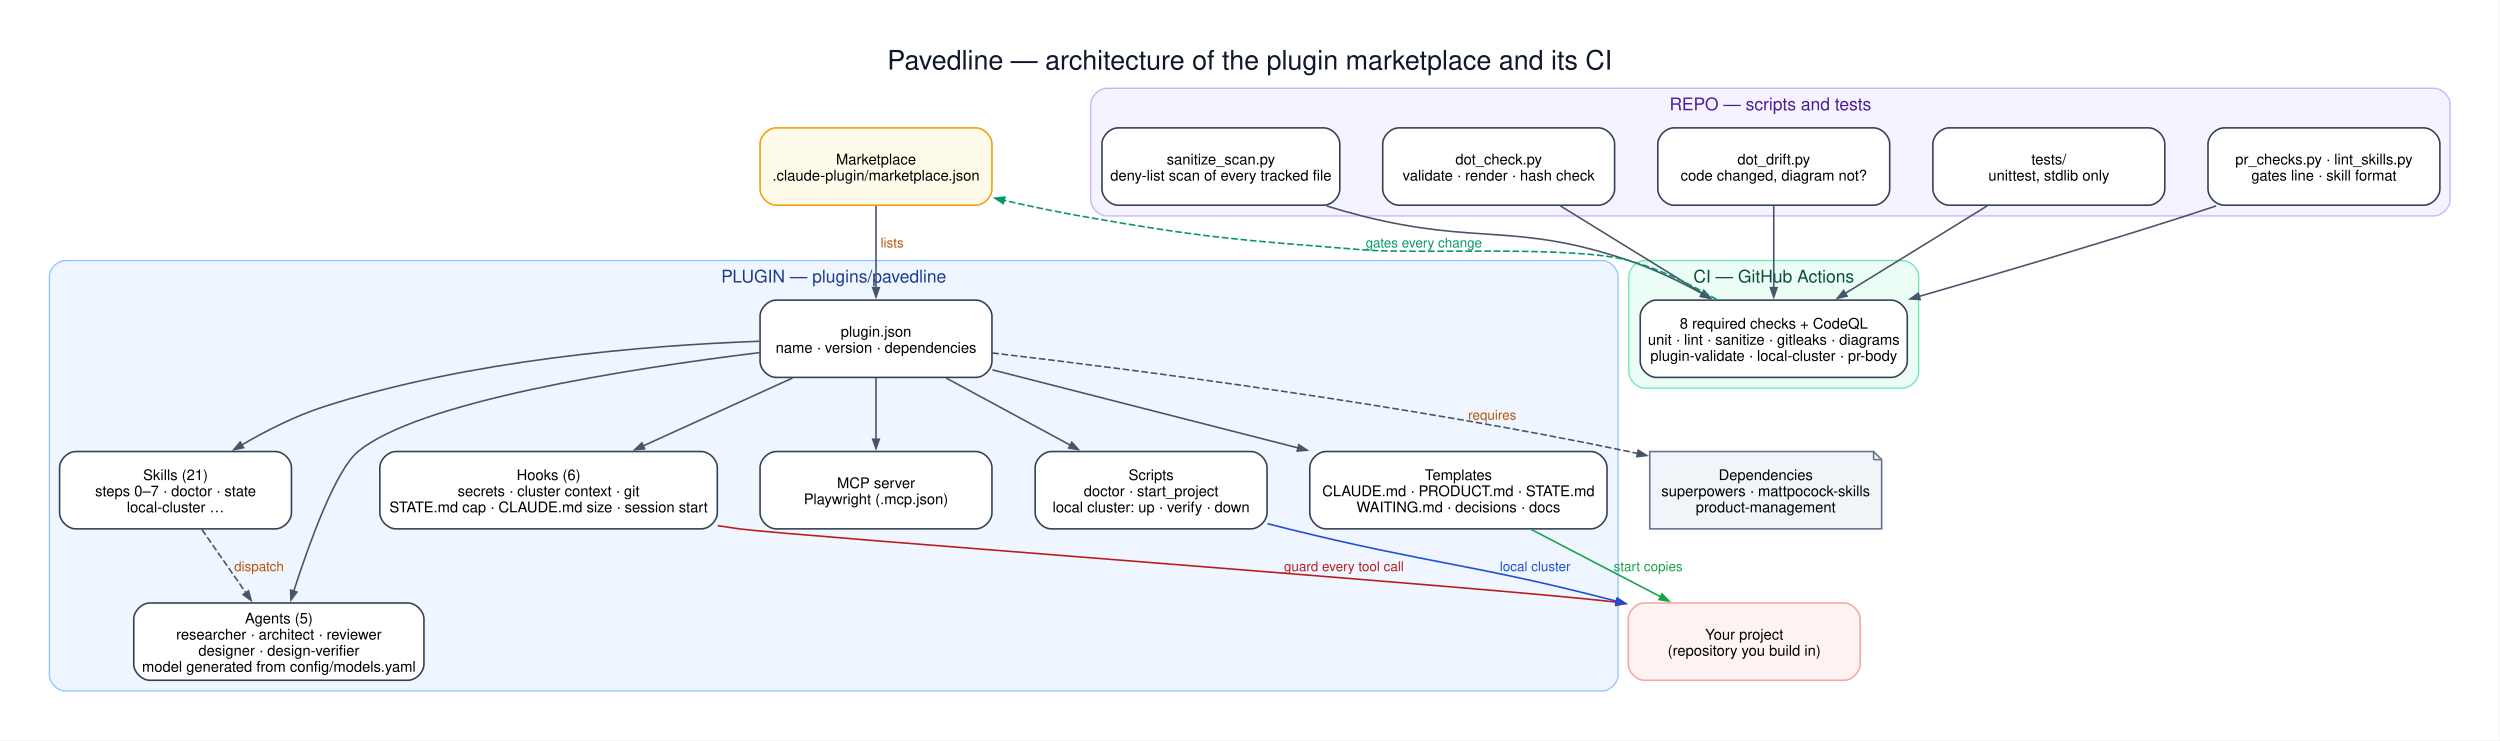
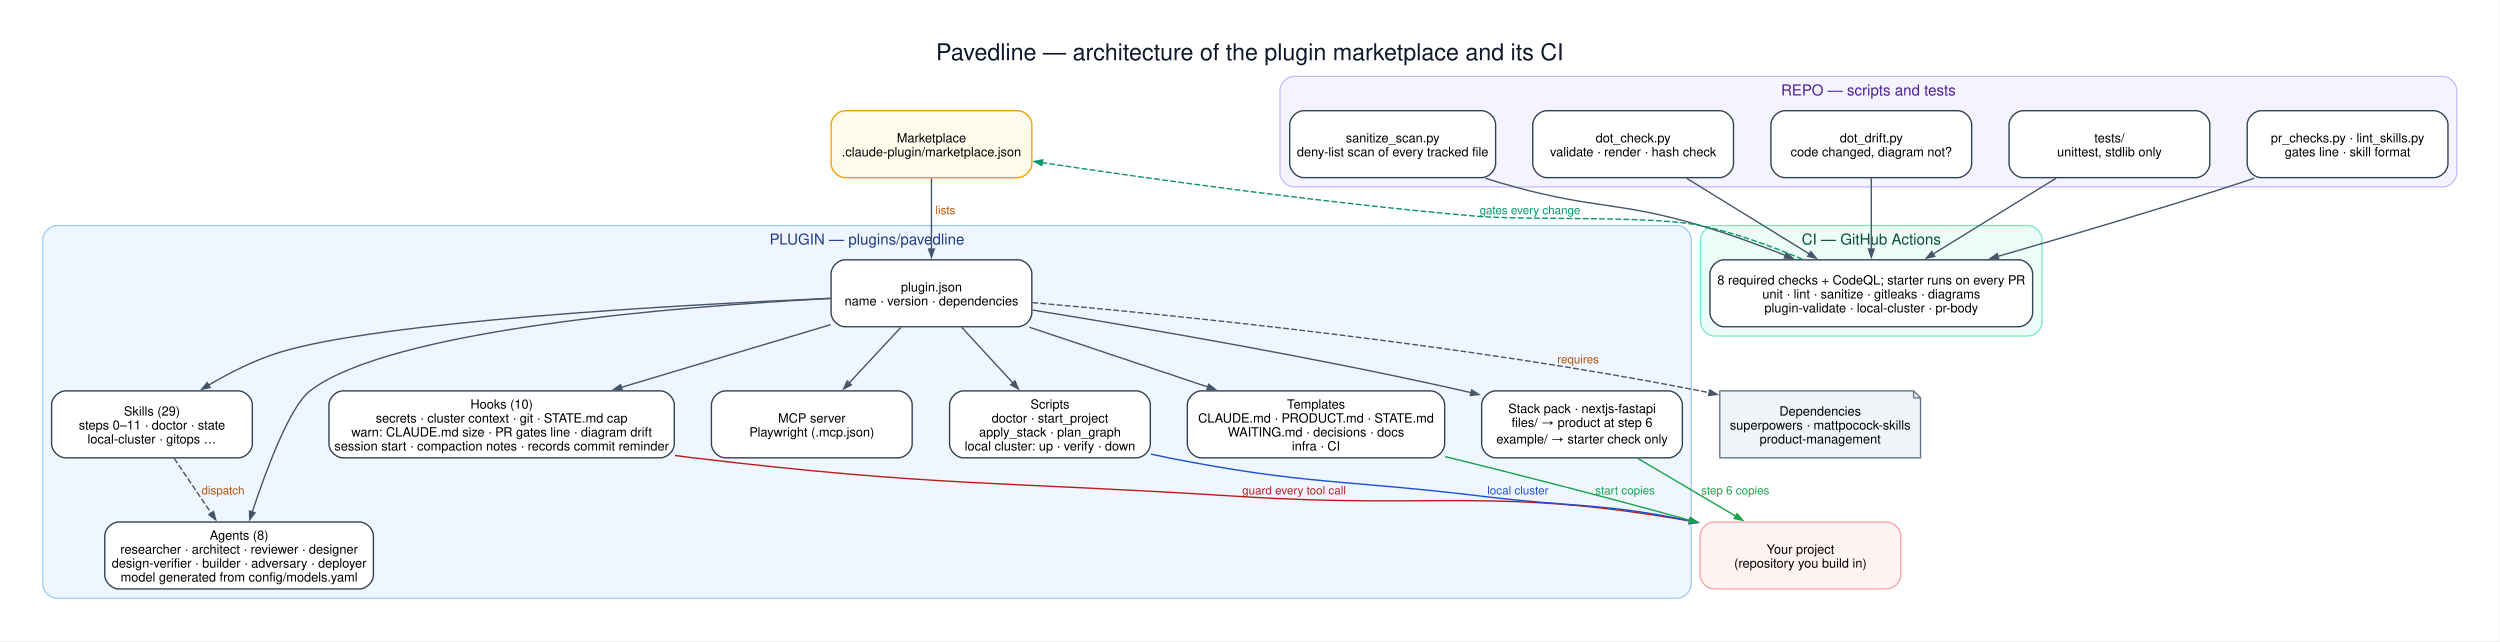
- <svg xmlns="http://www.w3.org/2000/svg" width="1863pt" height="552pt" viewBox="0.00 0.00 1863.00 552.00">
+ <svg xmlns="http://www.w3.org/2000/svg" width="2152pt" height="552pt" viewBox="0.00 0.00 2152.00 552.00">
  <g id="graph0" class="graph" transform="scale(1 1) rotate(0) translate(28.8 522.95)">
-     <polygon fill="white" stroke="none" points="-28.8,28.8 -28.8,-522.95 1833.8,-522.95 1833.8,28.8 -28.8,28.8" />
-     <text xml:space="preserve" text-anchor="middle" x="902.5" y="-471.15" font-family="Helvetica,sans-Serif" font-size="20.00" fill="#0f172a">Pavedline — architecture of the plugin marketplace and its CI</text>
+     <polygon fill="white" stroke="none" points="-28.8,28.8 -28.8,-522.95 2122.8,-522.95 2122.8,28.8 -28.8,28.8" />
+     <text xml:space="preserve" text-anchor="middle" x="1047" y="-471.15" font-family="Helvetica,sans-Serif" font-size="20.00" fill="#0f172a">Pavedline — architecture of the plugin marketplace and its CI</text>
    <g id="clust1" class="cluster">
-       <path fill="#eff6ff" stroke="#93c5fd" d="M20,-8C20,-8 1165,-8 1165,-8 1171,-8 1177,-14 1177,-20 1177,-20 1177,-316.8 1177,-316.8 1177,-322.8 1171,-328.8 1165,-328.8 1165,-328.8 20,-328.8 20,-328.8 14,-328.8 8,-322.8 8,-316.8 8,-316.8 8,-20 8,-20 8,-14 14,-8 20,-8" />
-       <text xml:space="preserve" text-anchor="middle" x="592.5" y="-312.45" font-family="Helvetica,sans-Serif" font-size="13.00" fill="#1e3a8a">PLUGIN — plugins/pavedline</text>
+       <path fill="#eff6ff" stroke="#93c5fd" d="M20,-8C20,-8 1415,-8 1415,-8 1421,-8 1427,-14 1427,-20 1427,-20 1427,-316.8 1427,-316.8 1427,-322.8 1421,-328.8 1415,-328.8 1415,-328.8 20,-328.8 20,-328.8 14,-328.8 8,-322.8 8,-316.8 8,-316.8 8,-20 8,-20 8,-14 14,-8 20,-8" />
+       <text xml:space="preserve" text-anchor="middle" x="717.5" y="-312.45" font-family="Helvetica,sans-Serif" font-size="13.00" fill="#1e3a8a">PLUGIN — plugins/pavedline</text>
    </g>
    <g id="clust2" class="cluster">
-       <path fill="#f5f3ff" stroke="#c4b5fd" d="M796,-362.05C796,-362.05 1785,-362.05 1785,-362.05 1791,-362.05 1797,-368.05 1797,-374.05 1797,-374.05 1797,-445.15 1797,-445.15 1797,-451.15 1791,-457.15 1785,-457.15 1785,-457.15 796,-457.15 796,-457.15 790,-457.15 784,-451.15 784,-445.15 784,-445.15 784,-374.05 784,-374.05 784,-368.05 790,-362.05 796,-362.05" />
-       <text xml:space="preserve" text-anchor="middle" x="1290.5" y="-440.8" font-family="Helvetica,sans-Serif" font-size="13.00" fill="#4c1d95">REPO — scripts and tests</text>
+       <path fill="#f5f3ff" stroke="#c4b5fd" d="M1085,-362.05C1085,-362.05 2074,-362.05 2074,-362.05 2080,-362.05 2086,-368.05 2086,-374.05 2086,-374.05 2086,-445.15 2086,-445.15 2086,-451.15 2080,-457.15 2074,-457.15 2074,-457.15 1085,-457.15 1085,-457.15 1079,-457.15 1073,-451.15 1073,-445.15 1073,-445.15 1073,-374.05 1073,-374.05 1073,-368.05 1079,-362.05 1085,-362.05" />
+       <text xml:space="preserve" text-anchor="middle" x="1579.5" y="-440.8" font-family="Helvetica,sans-Serif" font-size="13.00" fill="#4c1d95">REPO — scripts and tests</text>
    </g>
    <g id="clust3" class="cluster">
-       <path fill="#ecfdf5" stroke="#6ee7b7" d="M1197,-233.7C1197,-233.7 1389,-233.7 1389,-233.7 1395,-233.7 1401,-239.7 1401,-245.7 1401,-245.7 1401,-316.8 1401,-316.8 1401,-322.8 1395,-328.8 1389,-328.8 1389,-328.8 1197,-328.8 1197,-328.8 1191,-328.8 1185,-322.8 1185,-316.8 1185,-316.8 1185,-245.7 1185,-245.7 1185,-239.7 1191,-233.7 1197,-233.7" />
-       <text xml:space="preserve" text-anchor="middle" x="1293" y="-312.45" font-family="Helvetica,sans-Serif" font-size="13.00" fill="#064e3b">CI — GitHub Actions</text>
+       <path fill="#ecfdf5" stroke="#6ee7b7" d="M1447,-233.7C1447,-233.7 1717,-233.7 1717,-233.7 1723,-233.7 1729,-239.7 1729,-245.7 1729,-245.7 1729,-316.8 1729,-316.8 1729,-322.8 1723,-328.8 1717,-328.8 1717,-328.8 1447,-328.8 1447,-328.8 1441,-328.8 1435,-322.8 1435,-316.8 1435,-316.8 1435,-245.7 1435,-245.7 1435,-239.7 1441,-233.7 1447,-233.7" />
+       <text xml:space="preserve" text-anchor="middle" x="1582" y="-312.45" font-family="Helvetica,sans-Serif" font-size="13.00" fill="#064e3b">CI — GitHub Actions</text>
    </g>
    <g id="node1" class="node">
-       <path fill="#fffbeb" stroke="#f59e0b" stroke-width="1.2" d="M698.4,-427.65C698.4,-427.65 549.6,-427.65 549.6,-427.65 543.6,-427.65 537.6,-421.65 537.6,-415.65 537.6,-415.65 537.6,-382.05 537.6,-382.05 537.6,-376.05 543.6,-370.05 549.6,-370.05 549.6,-370.05 698.4,-370.05 698.4,-370.05 704.4,-370.05 710.4,-376.05 710.4,-382.05 710.4,-382.05 710.4,-415.65 710.4,-415.65 710.4,-421.65 704.4,-427.65 698.4,-427.65" />
-       <text xml:space="preserve" text-anchor="middle" x="624" y="-400.4" font-family="Helvetica,sans-Serif" font-size="11.00">Marketplace</text>
-       <text xml:space="preserve" text-anchor="middle" x="624" y="-388.4" font-family="Helvetica,sans-Serif" font-size="11.00">.claude-plugin/marketplace.json</text>
+       <path fill="#fffbeb" stroke="#f59e0b" stroke-width="1.2" d="M847.4,-427.65C847.4,-427.65 698.6,-427.65 698.6,-427.65 692.6,-427.65 686.6,-421.65 686.6,-415.65 686.6,-415.65 686.6,-382.05 686.6,-382.05 686.6,-376.05 692.6,-370.05 698.6,-370.05 698.6,-370.05 847.4,-370.05 847.4,-370.05 853.4,-370.05 859.4,-376.05 859.4,-382.05 859.4,-382.05 859.4,-415.65 859.4,-415.65 859.4,-421.65 853.4,-427.65 847.4,-427.65" />
+       <text xml:space="preserve" text-anchor="middle" x="773" y="-400.4" font-family="Helvetica,sans-Serif" font-size="11.00">Marketplace</text>
+       <text xml:space="preserve" text-anchor="middle" x="773" y="-388.4" font-family="Helvetica,sans-Serif" font-size="11.00">.claude-plugin/marketplace.json</text>
    </g>
    <g id="node3" class="node">
-       <path fill="#ffffff" stroke="#334155" stroke-width="1.2" d="M698.4,-299.3C698.4,-299.3 549.6,-299.3 549.6,-299.3 543.6,-299.3 537.6,-293.3 537.6,-287.3 537.6,-287.3 537.6,-253.7 537.6,-253.7 537.6,-247.7 543.6,-241.7 549.6,-241.7 549.6,-241.7 698.4,-241.7 698.4,-241.7 704.4,-241.7 710.4,-247.7 710.4,-253.7 710.4,-253.7 710.4,-287.3 710.4,-287.3 710.4,-293.3 704.4,-299.3 698.4,-299.3" />
-       <text xml:space="preserve" text-anchor="middle" x="624" y="-272.05" font-family="Helvetica,sans-Serif" font-size="11.00">plugin.json</text>
-       <text xml:space="preserve" text-anchor="middle" x="624" y="-260.05" font-family="Helvetica,sans-Serif" font-size="11.00">name · version · dependencies</text>
+       <path fill="#ffffff" stroke="#334155" stroke-width="1.2" d="M847.4,-299.3C847.4,-299.3 698.6,-299.3 698.6,-299.3 692.6,-299.3 686.6,-293.3 686.6,-287.3 686.6,-287.3 686.6,-253.7 686.6,-253.7 686.6,-247.7 692.6,-241.7 698.6,-241.7 698.6,-241.7 847.4,-241.7 847.4,-241.7 853.4,-241.7 859.4,-247.7 859.4,-253.7 859.4,-253.7 859.4,-287.3 859.4,-287.3 859.4,-293.3 853.4,-299.3 847.4,-299.3" />
+       <text xml:space="preserve" text-anchor="middle" x="773" y="-272.05" font-family="Helvetica,sans-Serif" font-size="11.00">plugin.json</text>
+       <text xml:space="preserve" text-anchor="middle" x="773" y="-260.05" font-family="Helvetica,sans-Serif" font-size="11.00">name · version · dependencies</text>
    </g>
    <g id="edge1" class="edge">
-       <path fill="none" stroke="#475569" stroke-width="1.2" d="M624,-369.49C624,-351.45 624,-327.89 624,-308.4" />
-       <polygon fill="#475569" stroke="#475569" stroke-width="1.2" points="626.45,-308.58 624,-301.58 621.55,-308.58 626.45,-308.58" />
-       <text xml:space="preserve" text-anchor="middle" x="636" y="-338.55" font-family="Helvetica,sans-Serif" font-size="10.00" fill="#b45309"> lists </text>
+       <path fill="none" stroke="#475569" stroke-width="1.2" d="M773,-369.49C773,-351.45 773,-327.89 773,-308.4" />
+       <polygon fill="#475569" stroke="#475569" stroke-width="1.2" points="775.45,-308.58 773,-301.58 770.55,-308.58 775.45,-308.58" />
+       <text xml:space="preserve" text-anchor="middle" x="785" y="-338.55" font-family="Helvetica,sans-Serif" font-size="10.00" fill="#b45309"> lists </text>
    </g>
    <g id="node2" class="node">
-       <polygon fill="#f1f5f9" stroke="#64748b" stroke-width="1.2" points="1367.4,-186.45 1200.6,-186.45 1200.6,-128.85 1373.4,-128.85 1373.4,-180.45 1367.4,-186.45" />
-       <polyline fill="none" stroke="#64748b" stroke-width="1.2" points="1367.4,-186.45 1367.4,-180.45" />
-       <polyline fill="none" stroke="#64748b" stroke-width="1.2" points="1373.4,-180.45 1367.4,-180.45" />
-       <text xml:space="preserve" text-anchor="middle" x="1287" y="-165.2" font-family="Helvetica,sans-Serif" font-size="11.00">Dependencies</text>
-       <text xml:space="preserve" text-anchor="middle" x="1287" y="-153.2" font-family="Helvetica,sans-Serif" font-size="11.00">superpowers · mattpocock-skills</text>
-       <text xml:space="preserve" text-anchor="middle" x="1287" y="-141.2" font-family="Helvetica,sans-Serif" font-size="11.00">product-management</text>
+       <polygon fill="#f1f5f9" stroke="#64748b" stroke-width="1.2" points="1618.4,-186.45 1451.6,-186.45 1451.6,-128.85 1624.4,-128.85 1624.4,-180.45 1618.4,-186.45" />
+       <polyline fill="none" stroke="#64748b" stroke-width="1.2" points="1618.4,-186.45 1618.4,-180.45" />
+       <polyline fill="none" stroke="#64748b" stroke-width="1.2" points="1624.4,-180.45 1618.4,-180.45" />
+       <text xml:space="preserve" text-anchor="middle" x="1538" y="-165.2" font-family="Helvetica,sans-Serif" font-size="11.00">Dependencies</text>
+       <text xml:space="preserve" text-anchor="middle" x="1538" y="-153.2" font-family="Helvetica,sans-Serif" font-size="11.00">superpowers · mattpocock-skills</text>
+       <text xml:space="preserve" text-anchor="middle" x="1538" y="-141.2" font-family="Helvetica,sans-Serif" font-size="11.00">product-management</text>
    </g>
    <g id="edge2" class="edge">
-       <path fill="none" stroke="#475569" stroke-width="1.2" stroke-dasharray="5,2" d="M710.58,-259.93C821.27,-246.95 1018.53,-221.33 1185,-186.45 1187.16,-186 1189.34,-185.53 1191.54,-185.04" />
-       <polygon fill="#475569" stroke="#475569" stroke-width="1.2" points="1192.04,-187.44 1198.32,-183.49 1190.94,-182.66 1192.04,-187.44" />
-       <text xml:space="preserve" text-anchor="middle" x="1083.21" y="-210.2" font-family="Helvetica,sans-Serif" font-size="10.00" fill="#b45309"> requires </text>
+       <path fill="none" stroke="#475569" stroke-width="1.2" stroke-dasharray="5,2" d="M859.83,-262.48C986.93,-251.33 1230.71,-226.63 1435,-186.45 1437.55,-185.95 1440.14,-185.42 1442.74,-184.86" />
+       <polygon fill="#475569" stroke="#475569" stroke-width="1.2" points="1443.02,-187.31 1449.32,-183.41 1441.96,-182.53 1443.02,-187.31" />
+       <text xml:space="preserve" text-anchor="middle" x="1329.58" y="-210.2" font-family="Helvetica,sans-Serif" font-size="10.00" fill="#b45309"> requires </text>
    </g>
    <g id="node4" class="node">
      <path fill="#ffffff" stroke="#334155" stroke-width="1.2" d="M176.4,-186.45C176.4,-186.45 27.6,-186.45 27.6,-186.45 21.6,-186.45 15.6,-180.45 15.6,-174.45 15.6,-174.45 15.6,-140.85 15.6,-140.85 15.6,-134.85 21.6,-128.85 27.6,-128.85 27.6,-128.85 176.4,-128.85 176.4,-128.85 182.4,-128.85 188.4,-134.85 188.4,-140.85 188.4,-140.85 188.4,-174.45 188.4,-174.45 188.4,-180.45 182.4,-186.45 176.4,-186.45" />
-       <text xml:space="preserve" text-anchor="middle" x="102" y="-165.2" font-family="Helvetica,sans-Serif" font-size="11.00">Skills (21)</text>
-       <text xml:space="preserve" text-anchor="middle" x="102" y="-153.2" font-family="Helvetica,sans-Serif" font-size="11.00">steps 0–7 · doctor · state</text>
-       <text xml:space="preserve" text-anchor="middle" x="102" y="-141.2" font-family="Helvetica,sans-Serif" font-size="11.00">local-cluster …</text>
+       <text xml:space="preserve" text-anchor="middle" x="102" y="-165.2" font-family="Helvetica,sans-Serif" font-size="11.00">Skills (29)</text>
+       <text xml:space="preserve" text-anchor="middle" x="102" y="-153.2" font-family="Helvetica,sans-Serif" font-size="11.00">steps 0–11 · doctor · state</text>
+       <text xml:space="preserve" text-anchor="middle" x="102" y="-141.2" font-family="Helvetica,sans-Serif" font-size="11.00">local-cluster · gitops …</text>
    </g>
    <g id="edge3" class="edge">
-       <path fill="none" stroke="#475569" stroke-width="1.2" d="M537.11,-268.64C452.26,-265.58 320.46,-254.86 212,-219.7 191,-212.89 169.43,-201.94 151.02,-191.18" />
-       <polygon fill="#475569" stroke="#475569" stroke-width="1.2" points="152.69,-189.33 145.42,-187.85 150.18,-193.54 152.69,-189.33" />
+       <path fill="none" stroke="#475569" stroke-width="1.2" d="M686.07,-266.19C551.22,-260.32 298.18,-246.13 212,-219.7 190.71,-213.17 168.93,-202.16 150.42,-191.27" />
+       <polygon fill="#475569" stroke="#475569" stroke-width="1.2" points="152.06,-189.39 144.79,-187.88 149.53,-193.59 152.06,-189.39" />
    </g>
    <g id="node5" class="node">
-       <path fill="#ffffff" stroke="#334155" stroke-width="1.2" d="M275.12,-73.6C275.12,-73.6 82.88,-73.6 82.88,-73.6 76.88,-73.6 70.88,-67.6 70.88,-61.6 70.88,-61.6 70.88,-28 70.88,-28 70.88,-22 76.88,-16 82.88,-16 82.88,-16 275.12,-16 275.12,-16 281.12,-16 287.12,-22 287.12,-28 287.12,-28 287.12,-61.6 287.12,-61.6 287.12,-67.6 281.12,-73.6 275.12,-73.6" />
-       <text xml:space="preserve" text-anchor="middle" x="179" y="-58.35" font-family="Helvetica,sans-Serif" font-size="11.00">Agents (5)</text>
-       <text xml:space="preserve" text-anchor="middle" x="179" y="-46.35" font-family="Helvetica,sans-Serif" font-size="11.00">researcher · architect · reviewer</text>
-       <text xml:space="preserve" text-anchor="middle" x="179" y="-34.35" font-family="Helvetica,sans-Serif" font-size="11.00">designer · design-verifier</text>
-       <text xml:space="preserve" text-anchor="middle" x="179" y="-22.35" font-family="Helvetica,sans-Serif" font-size="11.00">model generated from config/models.yaml</text>
+       <path fill="#ffffff" stroke="#334155" stroke-width="1.2" d="M280.62,-73.6C280.62,-73.6 73.38,-73.6 73.38,-73.6 67.37,-73.6 61.38,-67.6 61.38,-61.6 61.38,-61.6 61.38,-28 61.38,-28 61.38,-22 67.38,-16 73.38,-16 73.38,-16 280.62,-16 280.62,-16 286.62,-16 292.62,-22 292.62,-28 292.62,-28 292.62,-61.6 292.62,-61.6 292.62,-67.6 286.62,-73.6 280.62,-73.6" />
+       <text xml:space="preserve" text-anchor="middle" x="177" y="-58.35" font-family="Helvetica,sans-Serif" font-size="11.00">Agents (8)</text>
+       <text xml:space="preserve" text-anchor="middle" x="177" y="-46.35" font-family="Helvetica,sans-Serif" font-size="11.00">researcher · architect · reviewer · designer</text>
+       <text xml:space="preserve" text-anchor="middle" x="177" y="-34.35" font-family="Helvetica,sans-Serif" font-size="11.00">design-verifier · builder · adversary · deployer</text>
+       <text xml:space="preserve" text-anchor="middle" x="177" y="-22.35" font-family="Helvetica,sans-Serif" font-size="11.00">model generated from config/models.yaml</text>
    </g>
    <g id="edge4" class="edge">
-       <path fill="none" stroke="#475569" stroke-width="1.2" d="M537.32,-260.22C437.88,-248 282.77,-223.61 238,-186.45 221.33,-172.61 201.87,-119.01 189.99,-82.12" />
-       <polygon fill="#475569" stroke="#475569" stroke-width="1.2" points="192.44,-81.72 187.98,-75.79 187.77,-83.21 192.44,-81.72" />
+       <path fill="none" stroke="#475569" stroke-width="1.2" d="M686.09,-266.03C552.87,-259.09 306.43,-239.32 238,-186.45 220.72,-173.1 200.53,-119.08 188.26,-82.01" />
+       <polygon fill="#475569" stroke="#475569" stroke-width="1.2" points="190.68,-81.53 186.18,-75.64 186.02,-83.05 190.68,-81.53" />
    </g>
    <g id="node6" class="node">
-       <path fill="#ffffff" stroke="#334155" stroke-width="1.2" d="M493.75,-186.45C493.75,-186.45 266.25,-186.45 266.25,-186.45 260.25,-186.45 254.25,-180.45 254.25,-174.45 254.25,-174.45 254.25,-140.85 254.25,-140.85 254.25,-134.85 260.25,-128.85 266.25,-128.85 266.25,-128.85 493.75,-128.85 493.75,-128.85 499.75,-128.85 505.75,-134.85 505.75,-140.85 505.75,-140.85 505.75,-174.45 505.75,-174.45 505.75,-180.45 499.75,-186.45 493.75,-186.45" />
-       <text xml:space="preserve" text-anchor="middle" x="380" y="-165.2" font-family="Helvetica,sans-Serif" font-size="11.00">Hooks (6)</text>
-       <text xml:space="preserve" text-anchor="middle" x="380" y="-153.2" font-family="Helvetica,sans-Serif" font-size="11.00">secrets · cluster context · git</text>
-       <text xml:space="preserve" text-anchor="middle" x="380" y="-141.2" font-family="Helvetica,sans-Serif" font-size="11.00">STATE.md cap · CLAUDE.md size · session start</text>
+       <path fill="#ffffff" stroke="#334155" stroke-width="1.2" d="M539.62,-186.45C539.62,-186.45 266.38,-186.45 266.38,-186.45 260.38,-186.45 254.38,-180.45 254.38,-174.45 254.38,-174.45 254.38,-140.85 254.38,-140.85 254.38,-134.85 260.38,-128.85 266.38,-128.85 266.38,-128.85 539.62,-128.85 539.62,-128.85 545.62,-128.85 551.62,-134.85 551.62,-140.85 551.62,-140.85 551.62,-174.45 551.62,-174.45 551.62,-180.45 545.62,-186.45 539.62,-186.45" />
+       <text xml:space="preserve" text-anchor="middle" x="403" y="-171.2" font-family="Helvetica,sans-Serif" font-size="11.00">Hooks (10)</text>
+       <text xml:space="preserve" text-anchor="middle" x="403" y="-159.2" font-family="Helvetica,sans-Serif" font-size="11.00">secrets · cluster context · git · STATE.md cap</text>
+       <text xml:space="preserve" text-anchor="middle" x="403" y="-147.2" font-family="Helvetica,sans-Serif" font-size="11.00">warn: CLAUDE.md size · PR gates line · diagram drift</text>
+       <text xml:space="preserve" text-anchor="middle" x="403" y="-135.2" font-family="Helvetica,sans-Serif" font-size="11.00">session start · compaction notes · records commit reminder</text>
    </g>
    <g id="edge5" class="edge">
-       <path fill="none" stroke="#475569" stroke-width="1.2" d="M561.8,-241.24C527.8,-225.8 485.57,-206.61 450.37,-190.62" />
-       <polygon fill="#475569" stroke="#475569" stroke-width="1.2" points="451.55,-188.47 444.17,-187.8 449.53,-192.93 451.55,-188.47" />
+       <path fill="none" stroke="#475569" stroke-width="1.2" d="M686.25,-243.51C632.3,-227.35 562.65,-206.48 505.91,-189.48" />
+       <polygon fill="#475569" stroke="#475569" stroke-width="1.2" points="506.79,-187.19 499.38,-187.53 505.38,-191.88 506.79,-187.19" />
    </g>
    <g id="node7" class="node">
-       <path fill="#ffffff" stroke="#334155" stroke-width="1.2" d="M698.4,-186.45C698.4,-186.45 549.6,-186.45 549.6,-186.45 543.6,-186.45 537.6,-180.45 537.6,-174.45 537.6,-174.45 537.6,-140.85 537.6,-140.85 537.6,-134.85 543.6,-128.85 549.6,-128.85 549.6,-128.85 698.4,-128.85 698.4,-128.85 704.4,-128.85 710.4,-134.85 710.4,-140.85 710.4,-140.85 710.4,-174.45 710.4,-174.45 710.4,-180.45 704.4,-186.45 698.4,-186.45" />
-       <text xml:space="preserve" text-anchor="middle" x="624" y="-159.2" font-family="Helvetica,sans-Serif" font-size="11.00">MCP server</text>
-       <text xml:space="preserve" text-anchor="middle" x="624" y="-147.2" font-family="Helvetica,sans-Serif" font-size="11.00">Playwright (.mcp.json)</text>
+       <path fill="#ffffff" stroke="#334155" stroke-width="1.2" d="M744.4,-186.45C744.4,-186.45 595.6,-186.45 595.6,-186.45 589.6,-186.45 583.6,-180.45 583.6,-174.45 583.6,-174.45 583.6,-140.85 583.6,-140.85 583.6,-134.85 589.6,-128.85 595.6,-128.85 595.6,-128.85 744.4,-128.85 744.4,-128.85 750.4,-128.85 756.4,-134.85 756.4,-140.85 756.4,-140.85 756.4,-174.45 756.4,-174.45 756.4,-180.45 750.4,-186.45 744.4,-186.45" />
+       <text xml:space="preserve" text-anchor="middle" x="670" y="-159.2" font-family="Helvetica,sans-Serif" font-size="11.00">MCP server</text>
+       <text xml:space="preserve" text-anchor="middle" x="670" y="-147.2" font-family="Helvetica,sans-Serif" font-size="11.00">Playwright (.mcp.json)</text>
    </g>
    <g id="edge6" class="edge">
-       <path fill="none" stroke="#475569" stroke-width="1.2" d="M624,-241.24C624,-227.3 624,-210.31 624,-195.38" />
-       <polygon fill="#475569" stroke="#475569" stroke-width="1.2" points="626.45,-195.67 624,-188.67 621.55,-195.67 626.45,-195.67" />
+       <path fill="none" stroke="#475569" stroke-width="1.2" d="M746.74,-241.24C733.18,-226.65 716.52,-208.72 702.19,-193.3" />
+       <polygon fill="#475569" stroke="#475569" stroke-width="1.2" points="704.01,-191.65 697.45,-188.19 700.42,-194.98 704.01,-191.65" />
    </g>
    <g id="node8" class="node">
-       <path fill="#ffffff" stroke="#334155" stroke-width="1.2" d="M903.4,-186.45C903.4,-186.45 754.6,-186.45 754.6,-186.45 748.6,-186.45 742.6,-180.45 742.6,-174.45 742.6,-174.45 742.6,-140.85 742.6,-140.85 742.6,-134.85 748.6,-128.85 754.6,-128.85 754.6,-128.85 903.4,-128.85 903.4,-128.85 909.4,-128.85 915.4,-134.85 915.4,-140.85 915.4,-140.85 915.4,-174.45 915.4,-174.45 915.4,-180.45 909.4,-186.45 903.4,-186.45" />
-       <text xml:space="preserve" text-anchor="middle" x="829" y="-165.2" font-family="Helvetica,sans-Serif" font-size="11.00">Scripts</text>
-       <text xml:space="preserve" text-anchor="middle" x="829" y="-153.2" font-family="Helvetica,sans-Serif" font-size="11.00">doctor · start_project</text>
-       <text xml:space="preserve" text-anchor="middle" x="829" y="-141.2" font-family="Helvetica,sans-Serif" font-size="11.00">local cluster: up · verify · down</text>
+       <path fill="#ffffff" stroke="#334155" stroke-width="1.2" d="M949.4,-186.45C949.4,-186.45 800.6,-186.45 800.6,-186.45 794.6,-186.45 788.6,-180.45 788.6,-174.45 788.6,-174.45 788.6,-140.85 788.6,-140.85 788.6,-134.85 794.6,-128.85 800.6,-128.85 800.6,-128.85 949.4,-128.85 949.4,-128.85 955.4,-128.85 961.4,-134.85 961.4,-140.85 961.4,-140.85 961.4,-174.45 961.4,-174.45 961.4,-180.45 955.4,-186.45 949.4,-186.45" />
+       <text xml:space="preserve" text-anchor="middle" x="875" y="-171.2" font-family="Helvetica,sans-Serif" font-size="11.00">Scripts</text>
+       <text xml:space="preserve" text-anchor="middle" x="875" y="-159.2" font-family="Helvetica,sans-Serif" font-size="11.00">doctor · start_project</text>
+       <text xml:space="preserve" text-anchor="middle" x="875" y="-147.2" font-family="Helvetica,sans-Serif" font-size="11.00">apply_stack · plan_graph</text>
+       <text xml:space="preserve" text-anchor="middle" x="875" y="-135.2" font-family="Helvetica,sans-Serif" font-size="11.00">local cluster: up · verify · down</text>
+     </g>
+     <g id="edge9" class="edge">
+       <path fill="none" stroke="#475569" stroke-width="1.2" d="M799,-241.24C812.43,-226.65 828.93,-208.72 843.12,-193.3" />
+       <polygon fill="#475569" stroke="#475569" stroke-width="1.2" points="844.88,-195 847.81,-188.19 841.27,-191.69 844.88,-195" />
+     </g>
+     <g id="node9" class="node">
+       <path fill="#ffffff" stroke="#334155" stroke-width="1.2" d="M1202.75,-186.45C1202.75,-186.45 1005.25,-186.45 1005.25,-186.45 999.25,-186.45 993.25,-180.45 993.25,-174.45 993.25,-174.45 993.25,-140.85 993.25,-140.85 993.25,-134.85 999.25,-128.85 1005.25,-128.85 1005.25,-128.85 1202.75,-128.85 1202.75,-128.85 1208.75,-128.85 1214.75,-134.85 1214.75,-140.85 1214.75,-140.85 1214.75,-174.45 1214.75,-174.45 1214.75,-180.45 1208.75,-186.45 1202.75,-186.45" />
+       <text xml:space="preserve" text-anchor="middle" x="1104" y="-171.2" font-family="Helvetica,sans-Serif" font-size="11.00">Templates</text>
+       <text xml:space="preserve" text-anchor="middle" x="1104" y="-159.2" font-family="Helvetica,sans-Serif" font-size="11.00">CLAUDE.md · PRODUCT.md · STATE.md</text>
+       <text xml:space="preserve" text-anchor="middle" x="1104" y="-147.2" font-family="Helvetica,sans-Serif" font-size="11.00">WAITING.md · decisions · docs</text>
+       <text xml:space="preserve" text-anchor="middle" x="1104" y="-135.2" font-family="Helvetica,sans-Serif" font-size="11.00">infra · CI</text>
+     </g>
+     <g id="edge7" class="edge">
+       <path fill="none" stroke="#475569" stroke-width="1.2" d="M857.38,-241.24C904.28,-225.54 962.72,-205.97 1010.94,-189.82" />
+       <polygon fill="#475569" stroke="#475569" stroke-width="1.2" points="1011.62,-192.17 1017.48,-187.63 1010.06,-187.53 1011.62,-192.17" />
+     </g>
+     <g id="node10" class="node">
+       <path fill="#ffffff" stroke="#334155" stroke-width="1.2" d="M1407.4,-186.45C1407.4,-186.45 1258.6,-186.45 1258.6,-186.45 1252.6,-186.45 1246.6,-180.45 1246.6,-174.45 1246.6,-174.45 1246.6,-140.85 1246.6,-140.85 1246.6,-134.85 1252.6,-128.85 1258.6,-128.85 1258.6,-128.85 1407.4,-128.85 1407.4,-128.85 1413.4,-128.85 1419.4,-134.85 1419.4,-140.85 1419.4,-140.85 1419.4,-174.45 1419.4,-174.45 1419.4,-180.45 1413.4,-186.45 1407.4,-186.45" />
+       <text xml:space="preserve" text-anchor="middle" x="1333" y="-167.45" font-family="Helvetica,sans-Serif" font-size="11.00">Stack pack · nextjs-fastapi</text>
+       <text xml:space="preserve" text-anchor="middle" x="1333" y="-155.45" font-family="Helvetica,sans-Serif" font-size="11.00">files/ → product at step 6</text>
+       <text xml:space="preserve" text-anchor="middle" x="1333" y="-141.2" font-family="Helvetica,sans-Serif" font-size="11.00">example/ → starter check only</text>
    </g>
    <g id="edge8" class="edge">
-       <path fill="none" stroke="#475569" stroke-width="1.2" d="M676.26,-241.24C704.46,-225.99 739.41,-207.09 768.75,-191.23" />
-       <polygon fill="#475569" stroke="#475569" stroke-width="1.2" points="769.89,-193.4 774.88,-187.91 767.56,-189.09 769.89,-193.4" />
-     </g>
-     <g id="node9" class="node">
-       <path fill="#ffffff" stroke="#334155" stroke-width="1.2" d="M1156.75,-186.45C1156.75,-186.45 959.25,-186.45 959.25,-186.45 953.25,-186.45 947.25,-180.45 947.25,-174.45 947.25,-174.45 947.25,-140.85 947.25,-140.85 947.25,-134.85 953.25,-128.85 959.25,-128.85 959.25,-128.85 1156.75,-128.85 1156.75,-128.85 1162.75,-128.85 1168.75,-134.85 1168.75,-140.85 1168.75,-140.85 1168.75,-174.45 1168.75,-174.45 1168.75,-180.45 1162.75,-186.45 1156.75,-186.45" />
-       <text xml:space="preserve" text-anchor="middle" x="1058" y="-165.2" font-family="Helvetica,sans-Serif" font-size="11.00">Templates</text>
-       <text xml:space="preserve" text-anchor="middle" x="1058" y="-153.2" font-family="Helvetica,sans-Serif" font-size="11.00">CLAUDE.md · PRODUCT.md · STATE.md</text>
-       <text xml:space="preserve" text-anchor="middle" x="1058" y="-141.2" font-family="Helvetica,sans-Serif" font-size="11.00">WAITING.md · decisions · docs</text>
-     </g>
-     <g id="edge7" class="edge">
-       <path fill="none" stroke="#475569" stroke-width="1.2" d="M710.78,-247.33C776.17,-230.63 866.58,-207.54 938.75,-189.11" />
-       <polygon fill="#475569" stroke="#475569" stroke-width="1.2" points="939.07,-191.55 945.25,-187.45 937.86,-186.81 939.07,-191.55" />
+       <path fill="none" stroke="#475569" stroke-width="1.2" d="M859.98,-256.03C952.44,-241.18 1102.73,-215.5 1231,-186.45 1233.15,-185.96 1235.33,-185.46 1237.52,-184.94" />
+       <polygon fill="#475569" stroke="#475569" stroke-width="1.2" points="1238.05,-187.34 1244.28,-183.32 1236.9,-182.57 1238.05,-187.34" />
+     </g>
+     <g id="edge14" class="edge">
+       <path fill="none" stroke="#475569" stroke-width="1.2" stroke-dasharray="5,2" d="M121.12,-128.39C130.82,-114.06 142.69,-96.51 153,-81.27" />
+       <polygon fill="#475569" stroke="#475569" stroke-width="1.2" points="155,-82.68 156.9,-75.51 150.95,-79.94 155,-82.68" />
+       <text xml:space="preserve" text-anchor="middle" x="163.12" y="-97.35" font-family="Helvetica,sans-Serif" font-size="10.00" fill="#b45309"> dispatch </text>
+     </g>
+     <g id="node17" class="node">
+       <path fill="#fef2f2" stroke="#fca5a5" stroke-width="1.2" d="M1595.4,-73.6C1595.4,-73.6 1446.6,-73.6 1446.6,-73.6 1440.6,-73.6 1434.6,-67.6 1434.6,-61.6 1434.6,-61.6 1434.6,-28 1434.6,-28 1434.6,-22 1440.6,-16 1446.6,-16 1446.6,-16 1595.4,-16 1595.4,-16 1601.4,-16 1607.4,-22 1607.4,-28 1607.4,-28 1607.4,-61.6 1607.4,-61.6 1607.4,-67.6 1601.4,-73.6 1595.4,-73.6" />
+       <text xml:space="preserve" text-anchor="middle" x="1521" y="-46.35" font-family="Helvetica,sans-Serif" font-size="11.00">Your project</text>
+       <text xml:space="preserve" text-anchor="middle" x="1521" y="-34.35" font-family="Helvetica,sans-Serif" font-size="11.00">(repository you build in)</text>
    </g>
    <g id="edge12" class="edge">
-       <path fill="none" stroke="#475569" stroke-width="1.2" stroke-dasharray="5,2" d="M121.63,-128.39C131.68,-113.93 144,-96.19 154.65,-80.86" />
-       <polygon fill="#475569" stroke="#475569" stroke-width="1.2" points="156.39,-82.65 158.37,-75.5 152.36,-79.85 156.39,-82.65" />
-       <text xml:space="preserve" text-anchor="middle" x="164.18" y="-97.35" font-family="Helvetica,sans-Serif" font-size="10.00" fill="#b45309"> dispatch </text>
+       <path fill="none" stroke="#b91c1c" stroke-width="1.2" d="M552.2,-130.85C557.53,-130.14 562.81,-129.47 568,-128.85 776.05,-104.03 829.15,-108.85 1038.25,-95.6 1209.83,-84.73 1257.36,-103.86 1425.76,-74.49" />
+       <polygon fill="#b91c1c" stroke="#b91c1c" stroke-width="1.2" points="1426.14,-76.91 1432.61,-73.28 1425.29,-72.09 1426.14,-76.91" />
+       <text xml:space="preserve" text-anchor="middle" x="1085.12" y="-97.35" font-family="Helvetica,sans-Serif" font-size="10.00" fill="#b91c1c"> guard every tool call </text>
+     </g>
+     <g id="edge13" class="edge">
+       <path fill="none" stroke="#1d4ed8" stroke-width="1.2" d="M961.88,-132.07C966.98,-130.91 972.05,-129.82 977,-128.85 1096.29,-105.42 1127.82,-110.26 1248.5,-95.6 1326.75,-86.09 1349.51,-90.29 1425.82,-74.65" />
+       <polygon fill="#1d4ed8" stroke="#1d4ed8" stroke-width="1.2" points="1426.25,-77.06 1432.6,-73.23 1425.24,-72.27 1426.25,-77.06" />
+       <text xml:space="preserve" text-anchor="middle" x="1277.75" y="-97.35" font-family="Helvetica,sans-Serif" font-size="10.00" fill="#1d4ed8"> local cluster </text>
+     </g>
+     <g id="edge10" class="edge">
+       <path fill="none" stroke="#16a34a" stroke-width="1.2" d="M1215.24,-129.89C1276.32,-114.83 1353.55,-95.22 1425.98,-75" />
+       <polygon fill="#16a34a" stroke="#16a34a" stroke-width="1.2" points="1426.5,-77.4 1432.58,-73.15 1425.18,-72.68 1426.5,-77.4" />
+       <text xml:space="preserve" text-anchor="middle" x="1370.06" y="-97.35" font-family="Helvetica,sans-Serif" font-size="10.00" fill="#16a34a"> start copies </text>
+     </g>
+     <g id="edge11" class="edge">
+       <path fill="none" stroke="#16a34a" stroke-width="1.2" d="M1380.93,-128.39C1406.68,-113.21 1438.57,-94.4 1465.41,-78.58" />
+       <polygon fill="#16a34a" stroke="#16a34a" stroke-width="1.2" points="1466.48,-80.79 1471.27,-75.12 1464,-76.57 1466.48,-80.79" />
+       <text xml:space="preserve" text-anchor="middle" x="1464.89" y="-97.35" font-family="Helvetica,sans-Serif" font-size="10.00" fill="#16a34a"> step 6 copies </text>
+     </g>
+     <g id="node11" class="node">
+       <path fill="#ffffff" stroke="#334155" stroke-width="1.2" d="M1246.62,-427.65C1246.62,-427.65 1093.38,-427.65 1093.38,-427.65 1087.38,-427.65 1081.38,-421.65 1081.38,-415.65 1081.38,-415.65 1081.38,-382.05 1081.38,-382.05 1081.38,-376.05 1087.38,-370.05 1093.38,-370.05 1093.38,-370.05 1246.62,-370.05 1246.62,-370.05 1252.62,-370.05 1258.62,-376.05 1258.62,-382.05 1258.62,-382.05 1258.62,-415.65 1258.62,-415.65 1258.62,-421.65 1252.62,-427.65 1246.62,-427.65" />
+       <text xml:space="preserve" text-anchor="middle" x="1170" y="-400.4" font-family="Helvetica,sans-Serif" font-size="11.00">sanitize_scan.py</text>
+       <text xml:space="preserve" text-anchor="middle" x="1170" y="-388.4" font-family="Helvetica,sans-Serif" font-size="11.00">deny-list scan of every tracked file</text>
    </g>
    <g id="node16" class="node">
-       <path fill="#fef2f2" stroke="#fca5a5" stroke-width="1.2" d="M1345.4,-73.6C1345.4,-73.6 1196.6,-73.6 1196.6,-73.6 1190.6,-73.6 1184.6,-67.6 1184.6,-61.6 1184.6,-61.6 1184.6,-28 1184.6,-28 1184.6,-22 1190.6,-16 1196.6,-16 1196.6,-16 1345.4,-16 1345.4,-16 1351.4,-16 1357.4,-22 1357.4,-28 1357.4,-28 1357.4,-61.6 1357.4,-61.6 1357.4,-67.6 1351.4,-73.6 1345.4,-73.6" />
-       <text xml:space="preserve" text-anchor="middle" x="1271" y="-46.35" font-family="Helvetica,sans-Serif" font-size="11.00">Your project</text>
-       <text xml:space="preserve" text-anchor="middle" x="1271" y="-34.35" font-family="Helvetica,sans-Serif" font-size="11.00">(repository you build in)</text>
-     </g>
-     <g id="edge10" class="edge">
-       <path fill="none" stroke="#b91c1c" stroke-width="1.2" d="M506.08,-131.22C511.45,-130.37 516.78,-129.58 522,-128.85 556.75,-124.01 1093.35,-84.4 1175.86,-74.16" />
-       <polygon fill="#b91c1c" stroke="#b91c1c" stroke-width="1.2" points="1176.02,-76.62 1182.59,-73.18 1175.31,-71.77 1176.02,-76.62" />
-       <text xml:space="preserve" text-anchor="middle" x="972.66" y="-97.35" font-family="Helvetica,sans-Serif" font-size="10.00" fill="#b91c1c"> guard every tool call </text>
-     </g>
-     <g id="edge11" class="edge">
-       <path fill="none" stroke="#1d4ed8" stroke-width="1.2" d="M915.73,-132.7C920.89,-131.37 926.01,-130.08 931,-128.85 1038.68,-102.29 1069.44,-102.66 1175.86,-74.93" />
-       <polygon fill="#1d4ed8" stroke="#1d4ed8" stroke-width="1.2" points="1176.43,-77.32 1182.58,-73.17 1175.19,-72.58 1176.43,-77.32" />
-       <text xml:space="preserve" text-anchor="middle" x="1115.2" y="-97.35" font-family="Helvetica,sans-Serif" font-size="10.00" fill="#1d4ed8"> local cluster </text>
-     </g>
-     <g id="edge9" class="edge">
-       <path fill="none" stroke="#16a34a" stroke-width="1.2" d="M1112.3,-128.39C1141.73,-113.08 1178.22,-94.08 1208.79,-78.17" />
-       <polygon fill="#16a34a" stroke="#16a34a" stroke-width="1.2" points="1209.74,-80.44 1214.82,-75.04 1207.48,-76.1 1209.74,-80.44" />
-       <text xml:space="preserve" text-anchor="middle" x="1199.39" y="-97.35" font-family="Helvetica,sans-Serif" font-size="10.00" fill="#16a34a"> start copies </text>
-     </g>
-     <g id="node10" class="node">
-       <path fill="#ffffff" stroke="#334155" stroke-width="1.2" d="M957.62,-427.65C957.62,-427.65 804.38,-427.65 804.38,-427.65 798.38,-427.65 792.38,-421.65 792.38,-415.65 792.38,-415.65 792.38,-382.05 792.38,-382.05 792.38,-376.05 798.38,-370.05 804.38,-370.05 804.38,-370.05 957.62,-370.05 957.62,-370.05 963.62,-370.05 969.62,-376.05 969.62,-382.05 969.62,-382.05 969.62,-415.65 969.62,-415.65 969.62,-421.65 963.62,-427.65 957.62,-427.65" />
-       <text xml:space="preserve" text-anchor="middle" x="881" y="-400.4" font-family="Helvetica,sans-Serif" font-size="11.00">sanitize_scan.py</text>
-       <text xml:space="preserve" text-anchor="middle" x="881" y="-388.4" font-family="Helvetica,sans-Serif" font-size="11.00">deny-list scan of every tracked file</text>
+       <path fill="#ffffff" stroke="#334155" stroke-width="1.2" d="M1708.88,-299.3C1708.88,-299.3 1455.12,-299.3 1455.12,-299.3 1449.12,-299.3 1443.12,-293.3 1443.12,-287.3 1443.12,-287.3 1443.12,-253.7 1443.12,-253.7 1443.12,-247.7 1449.12,-241.7 1455.12,-241.7 1455.12,-241.7 1708.88,-241.7 1708.88,-241.7 1714.88,-241.7 1720.88,-247.7 1720.88,-253.7 1720.88,-253.7 1720.88,-287.3 1720.88,-287.3 1720.88,-293.3 1714.88,-299.3 1708.88,-299.3" />
+       <text xml:space="preserve" text-anchor="middle" x="1582" y="-278.05" font-family="Helvetica,sans-Serif" font-size="11.00">8 required checks + CodeQL; starter runs on every PR</text>
+       <text xml:space="preserve" text-anchor="middle" x="1582" y="-266.05" font-family="Helvetica,sans-Serif" font-size="11.00">unit · lint · sanitize · gitleaks · diagrams</text>
+       <text xml:space="preserve" text-anchor="middle" x="1582" y="-254.05" font-family="Helvetica,sans-Serif" font-size="11.00">plugin-validate · local-cluster · pr-body</text>
+     </g>
+     <g id="edge15" class="edge">
+       <path fill="none" stroke="#475569" stroke-width="1.2" d="M1249.94,-369.45C1258.36,-366.81 1266.83,-364.28 1275,-362.05 1345.06,-342.91 1365.37,-349.45 1435,-328.8 1459.2,-321.62 1485.02,-312.19 1508.16,-303.06" />
+       <polygon fill="#475569" stroke="#475569" stroke-width="1.2" points="1508.94,-305.38 1514.54,-300.51 1507.13,-300.83 1508.94,-305.38" />
+     </g>
+     <g id="node12" class="node">
+       <path fill="#ffffff" stroke="#334155" stroke-width="1.2" d="M1451.4,-427.65C1451.4,-427.65 1302.6,-427.65 1302.6,-427.65 1296.6,-427.65 1290.6,-421.65 1290.6,-415.65 1290.6,-415.65 1290.6,-382.05 1290.6,-382.05 1290.6,-376.05 1296.6,-370.05 1302.6,-370.05 1302.6,-370.05 1451.4,-370.05 1451.4,-370.05 1457.4,-370.05 1463.4,-376.05 1463.4,-382.05 1463.4,-382.05 1463.4,-415.65 1463.4,-415.65 1463.4,-421.65 1457.4,-427.65 1451.4,-427.65" />
+       <text xml:space="preserve" text-anchor="middle" x="1377" y="-400.4" font-family="Helvetica,sans-Serif" font-size="11.00">dot_check.py</text>
+       <text xml:space="preserve" text-anchor="middle" x="1377" y="-388.4" font-family="Helvetica,sans-Serif" font-size="11.00">validate · render · hash check</text>
+     </g>
+     <g id="edge16" class="edge">
+       <path fill="none" stroke="#475569" stroke-width="1.2" d="M1423.01,-369.49C1454.39,-350.15 1496.06,-324.47 1528.86,-304.25" />
+       <polygon fill="#475569" stroke="#475569" stroke-width="1.2" points="1529.93,-306.47 1534.6,-300.71 1527.36,-302.3 1529.93,-306.47" />
+     </g>
+     <g id="node13" class="node">
+       <path fill="#ffffff" stroke="#334155" stroke-width="1.2" d="M1656.4,-427.65C1656.4,-427.65 1507.6,-427.65 1507.6,-427.65 1501.6,-427.65 1495.6,-421.65 1495.6,-415.65 1495.6,-415.65 1495.6,-382.05 1495.6,-382.05 1495.6,-376.05 1501.6,-370.05 1507.6,-370.05 1507.6,-370.05 1656.4,-370.05 1656.4,-370.05 1662.4,-370.05 1668.4,-376.05 1668.4,-382.05 1668.4,-382.05 1668.4,-415.65 1668.4,-415.65 1668.4,-421.65 1662.4,-427.65 1656.4,-427.65" />
+       <text xml:space="preserve" text-anchor="middle" x="1582" y="-400.4" font-family="Helvetica,sans-Serif" font-size="11.00">dot_drift.py</text>
+       <text xml:space="preserve" text-anchor="middle" x="1582" y="-388.4" font-family="Helvetica,sans-Serif" font-size="11.00">code changed, diagram not?</text>
+     </g>
+     <g id="edge17" class="edge">
+       <path fill="none" stroke="#475569" stroke-width="1.2" d="M1582,-369.49C1582,-351.45 1582,-327.89 1582,-308.4" />
+       <polygon fill="#475569" stroke="#475569" stroke-width="1.2" points="1584.45,-308.58 1582,-301.58 1579.55,-308.58 1584.45,-308.58" />
+     </g>
+     <g id="node14" class="node">
+       <path fill="#ffffff" stroke="#334155" stroke-width="1.2" d="M1861.4,-427.65C1861.4,-427.65 1712.6,-427.65 1712.6,-427.65 1706.6,-427.65 1700.6,-421.65 1700.6,-415.65 1700.6,-415.65 1700.6,-382.05 1700.6,-382.05 1700.6,-376.05 1706.6,-370.05 1712.6,-370.05 1712.6,-370.05 1861.4,-370.05 1861.4,-370.05 1867.4,-370.05 1873.4,-376.05 1873.4,-382.05 1873.4,-382.05 1873.4,-415.65 1873.4,-415.65 1873.4,-421.65 1867.4,-427.65 1861.4,-427.65" />
+       <text xml:space="preserve" text-anchor="middle" x="1787" y="-400.4" font-family="Helvetica,sans-Serif" font-size="11.00">tests/</text>
+       <text xml:space="preserve" text-anchor="middle" x="1787" y="-388.4" font-family="Helvetica,sans-Serif" font-size="11.00">unittest, stdlib only</text>
+     </g>
+     <g id="edge18" class="edge">
+       <path fill="none" stroke="#475569" stroke-width="1.2" d="M1740.99,-369.49C1709.61,-350.15 1667.94,-324.47 1635.14,-304.25" />
+       <polygon fill="#475569" stroke="#475569" stroke-width="1.2" points="1636.64,-302.3 1629.4,-300.71 1634.07,-306.47 1636.64,-302.3" />
    </g>
    <g id="node15" class="node">
-       <path fill="#ffffff" stroke="#334155" stroke-width="1.2" d="M1380.5,-299.3C1380.5,-299.3 1205.5,-299.3 1205.5,-299.3 1199.5,-299.3 1193.5,-293.3 1193.5,-287.3 1193.5,-287.3 1193.5,-253.7 1193.5,-253.7 1193.5,-247.7 1199.5,-241.7 1205.5,-241.7 1205.5,-241.7 1380.5,-241.7 1380.5,-241.7 1386.5,-241.7 1392.5,-247.7 1392.5,-253.7 1392.5,-253.7 1392.5,-287.3 1392.5,-287.3 1392.5,-293.3 1386.5,-299.3 1380.5,-299.3" />
-       <text xml:space="preserve" text-anchor="middle" x="1293" y="-278.05" font-family="Helvetica,sans-Serif" font-size="11.00">8 required checks + CodeQL</text>
-       <text xml:space="preserve" text-anchor="middle" x="1293" y="-266.05" font-family="Helvetica,sans-Serif" font-size="11.00">unit · lint · sanitize · gitleaks · diagrams</text>
-       <text xml:space="preserve" text-anchor="middle" x="1293" y="-254.05" font-family="Helvetica,sans-Serif" font-size="11.00">plugin-validate · local-cluster · pr-body</text>
-     </g>
-     <g id="edge13" class="edge">
-       <path fill="none" stroke="#475569" stroke-width="1.2" d="M959.71,-369.48C968.52,-366.76 977.41,-364.22 986,-362.05 1072.95,-340.12 1100.07,-357.57 1185,-328.8 1203.57,-322.51 1222.79,-313.3 1239.79,-304.1" />
-       <polygon fill="#475569" stroke="#475569" stroke-width="1.2" points="1240.89,-306.28 1245.84,-300.76 1238.52,-301.99 1240.89,-306.28" />
-     </g>
-     <g id="node11" class="node">
-       <path fill="#ffffff" stroke="#334155" stroke-width="1.2" d="M1162.4,-427.65C1162.4,-427.65 1013.6,-427.65 1013.6,-427.65 1007.6,-427.65 1001.6,-421.65 1001.6,-415.65 1001.6,-415.65 1001.6,-382.05 1001.6,-382.05 1001.6,-376.05 1007.6,-370.05 1013.6,-370.05 1013.6,-370.05 1162.4,-370.05 1162.4,-370.05 1168.4,-370.05 1174.4,-376.05 1174.4,-382.05 1174.4,-382.05 1174.4,-415.65 1174.4,-415.65 1174.4,-421.65 1168.4,-427.65 1162.4,-427.65" />
-       <text xml:space="preserve" text-anchor="middle" x="1088" y="-400.4" font-family="Helvetica,sans-Serif" font-size="11.00">dot_check.py</text>
-       <text xml:space="preserve" text-anchor="middle" x="1088" y="-388.4" font-family="Helvetica,sans-Serif" font-size="11.00">validate · render · hash check</text>
-     </g>
-     <g id="edge14" class="edge">
-       <path fill="none" stroke="#475569" stroke-width="1.2" d="M1134.01,-369.49C1165.39,-350.15 1207.06,-324.47 1239.86,-304.25" />
-       <polygon fill="#475569" stroke="#475569" stroke-width="1.2" points="1240.93,-306.47 1245.6,-300.71 1238.36,-302.3 1240.93,-306.47" />
-     </g>
-     <g id="node12" class="node">
-       <path fill="#ffffff" stroke="#334155" stroke-width="1.2" d="M1367.4,-427.65C1367.4,-427.65 1218.6,-427.65 1218.6,-427.65 1212.6,-427.65 1206.6,-421.65 1206.6,-415.65 1206.6,-415.65 1206.6,-382.05 1206.6,-382.05 1206.6,-376.05 1212.6,-370.05 1218.6,-370.05 1218.6,-370.05 1367.4,-370.05 1367.4,-370.05 1373.4,-370.05 1379.4,-376.05 1379.4,-382.05 1379.4,-382.05 1379.4,-415.65 1379.4,-415.65 1379.4,-421.65 1373.4,-427.65 1367.4,-427.65" />
-       <text xml:space="preserve" text-anchor="middle" x="1293" y="-400.4" font-family="Helvetica,sans-Serif" font-size="11.00">dot_drift.py</text>
-       <text xml:space="preserve" text-anchor="middle" x="1293" y="-388.4" font-family="Helvetica,sans-Serif" font-size="11.00">code changed, diagram not?</text>
-     </g>
-     <g id="edge15" class="edge">
-       <path fill="none" stroke="#475569" stroke-width="1.2" d="M1293,-369.49C1293,-351.45 1293,-327.89 1293,-308.4" />
-       <polygon fill="#475569" stroke="#475569" stroke-width="1.2" points="1295.45,-308.58 1293,-301.58 1290.55,-308.58 1295.45,-308.58" />
-     </g>
-     <g id="node13" class="node">
-       <path fill="#ffffff" stroke="#334155" stroke-width="1.2" d="M1572.4,-427.65C1572.4,-427.65 1423.6,-427.65 1423.6,-427.65 1417.6,-427.65 1411.6,-421.65 1411.6,-415.65 1411.6,-415.65 1411.6,-382.05 1411.6,-382.05 1411.6,-376.05 1417.6,-370.05 1423.6,-370.05 1423.6,-370.05 1572.4,-370.05 1572.4,-370.05 1578.4,-370.05 1584.4,-376.05 1584.4,-382.05 1584.4,-382.05 1584.4,-415.65 1584.4,-415.65 1584.4,-421.65 1578.4,-427.65 1572.4,-427.65" />
-       <text xml:space="preserve" text-anchor="middle" x="1498" y="-400.4" font-family="Helvetica,sans-Serif" font-size="11.00">tests/</text>
-       <text xml:space="preserve" text-anchor="middle" x="1498" y="-388.4" font-family="Helvetica,sans-Serif" font-size="11.00">unittest, stdlib only</text>
-     </g>
-     <g id="edge16" class="edge">
-       <path fill="none" stroke="#475569" stroke-width="1.2" d="M1451.99,-369.49C1420.61,-350.15 1378.94,-324.47 1346.14,-304.25" />
-       <polygon fill="#475569" stroke="#475569" stroke-width="1.2" points="1347.64,-302.3 1340.4,-300.71 1345.07,-306.47 1347.64,-302.3" />
-     </g>
-     <g id="node14" class="node">
-       <path fill="#ffffff" stroke="#334155" stroke-width="1.2" d="M1777.4,-427.65C1777.4,-427.65 1628.6,-427.65 1628.6,-427.65 1622.6,-427.65 1616.6,-421.65 1616.6,-415.65 1616.6,-415.65 1616.6,-382.05 1616.6,-382.05 1616.6,-376.05 1622.6,-370.05 1628.6,-370.05 1628.6,-370.05 1777.4,-370.05 1777.4,-370.05 1783.4,-370.05 1789.4,-376.05 1789.4,-382.05 1789.4,-382.05 1789.4,-415.65 1789.4,-415.65 1789.4,-421.65 1783.4,-427.65 1777.4,-427.65" />
-       <text xml:space="preserve" text-anchor="middle" x="1703" y="-400.4" font-family="Helvetica,sans-Serif" font-size="11.00">pr_checks.py · lint_skills.py</text>
-       <text xml:space="preserve" text-anchor="middle" x="1703" y="-388.4" font-family="Helvetica,sans-Serif" font-size="11.00">gates line · skill format</text>
-     </g>
-     <g id="edge17" class="edge">
-       <path fill="none" stroke="#475569" stroke-width="1.2" d="M1622.72,-369.53C1615.06,-366.95 1607.39,-364.42 1600,-362.05 1534.31,-340.96 1460.12,-319.03 1401.14,-302.03" />
-       <polygon fill="#475569" stroke="#475569" stroke-width="1.2" points="1402.07,-299.75 1394.66,-300.17 1400.71,-304.46 1402.07,-299.75" />
-     </g>
-     <g id="edge18" class="edge">
-       <path fill="none" stroke="#059669" stroke-width="1.2" stroke-dasharray="5,2" d="M1250.45,-299.76C1231.28,-310.96 1207.85,-322.62 1185,-328.8 1142.38,-340.32 1030.51,-333.28 986.5,-336.8 892.57,-344.31 868.78,-345.61 776,-362.05 757.6,-365.31 738.08,-369.41 719.39,-373.66" />
-       <polygon fill="#059669" stroke="#059669" stroke-width="1.2" points="718.91,-371.26 712.63,-375.22 720,-376.04 718.91,-371.26" />
-       <text xml:space="preserve" text-anchor="middle" x="1032.25" y="-338.55" font-family="Helvetica,sans-Serif" font-size="10.00" fill="#059669"> gates every change </text>
+       <path fill="#ffffff" stroke="#334155" stroke-width="1.2" d="M2066.4,-427.65C2066.4,-427.65 1917.6,-427.65 1917.6,-427.65 1911.6,-427.65 1905.6,-421.65 1905.6,-415.65 1905.6,-415.65 1905.6,-382.05 1905.6,-382.05 1905.6,-376.05 1911.6,-370.05 1917.6,-370.05 1917.6,-370.05 2066.4,-370.05 2066.4,-370.05 2072.4,-370.05 2078.4,-376.05 2078.4,-382.05 2078.4,-382.05 2078.4,-415.65 2078.4,-415.65 2078.4,-421.65 2072.4,-427.65 2066.4,-427.65" />
+       <text xml:space="preserve" text-anchor="middle" x="1992" y="-400.4" font-family="Helvetica,sans-Serif" font-size="11.00">pr_checks.py · lint_skills.py</text>
+       <text xml:space="preserve" text-anchor="middle" x="1992" y="-388.4" font-family="Helvetica,sans-Serif" font-size="11.00">gates line · skill format</text>
+     </g>
+     <g id="edge19" class="edge">
+       <path fill="none" stroke="#475569" stroke-width="1.2" d="M1911.72,-369.53C1904.06,-366.95 1896.39,-364.42 1889,-362.05 1823.56,-341.04 1749.69,-319.2 1690.82,-302.23" />
+       <polygon fill="#475569" stroke="#475569" stroke-width="1.2" points="1691.76,-299.95 1684.36,-300.37 1690.41,-304.66 1691.76,-299.95" />
+     </g>
+     <g id="edge20" class="edge">
+       <path fill="none" stroke="#059669" stroke-width="1.2" stroke-dasharray="5,2" d="M1522.58,-299.82C1496.35,-310.96 1464.76,-322.56 1435,-328.8 1393.1,-337.58 1285.16,-333.15 1242.5,-336.8 1112.45,-347.94 963.1,-368.75 868.42,-382.94" />
+       <polygon fill="#059669" stroke="#059669" stroke-width="1.2" points="868.07,-380.52 861.51,-383.98 868.8,-385.36 868.07,-380.52" />
+       <text xml:space="preserve" text-anchor="middle" x="1288.25" y="-338.55" font-family="Helvetica,sans-Serif" font-size="10.00" fill="#059669"> gates every change </text>
    </g>
  </g>
</svg>
